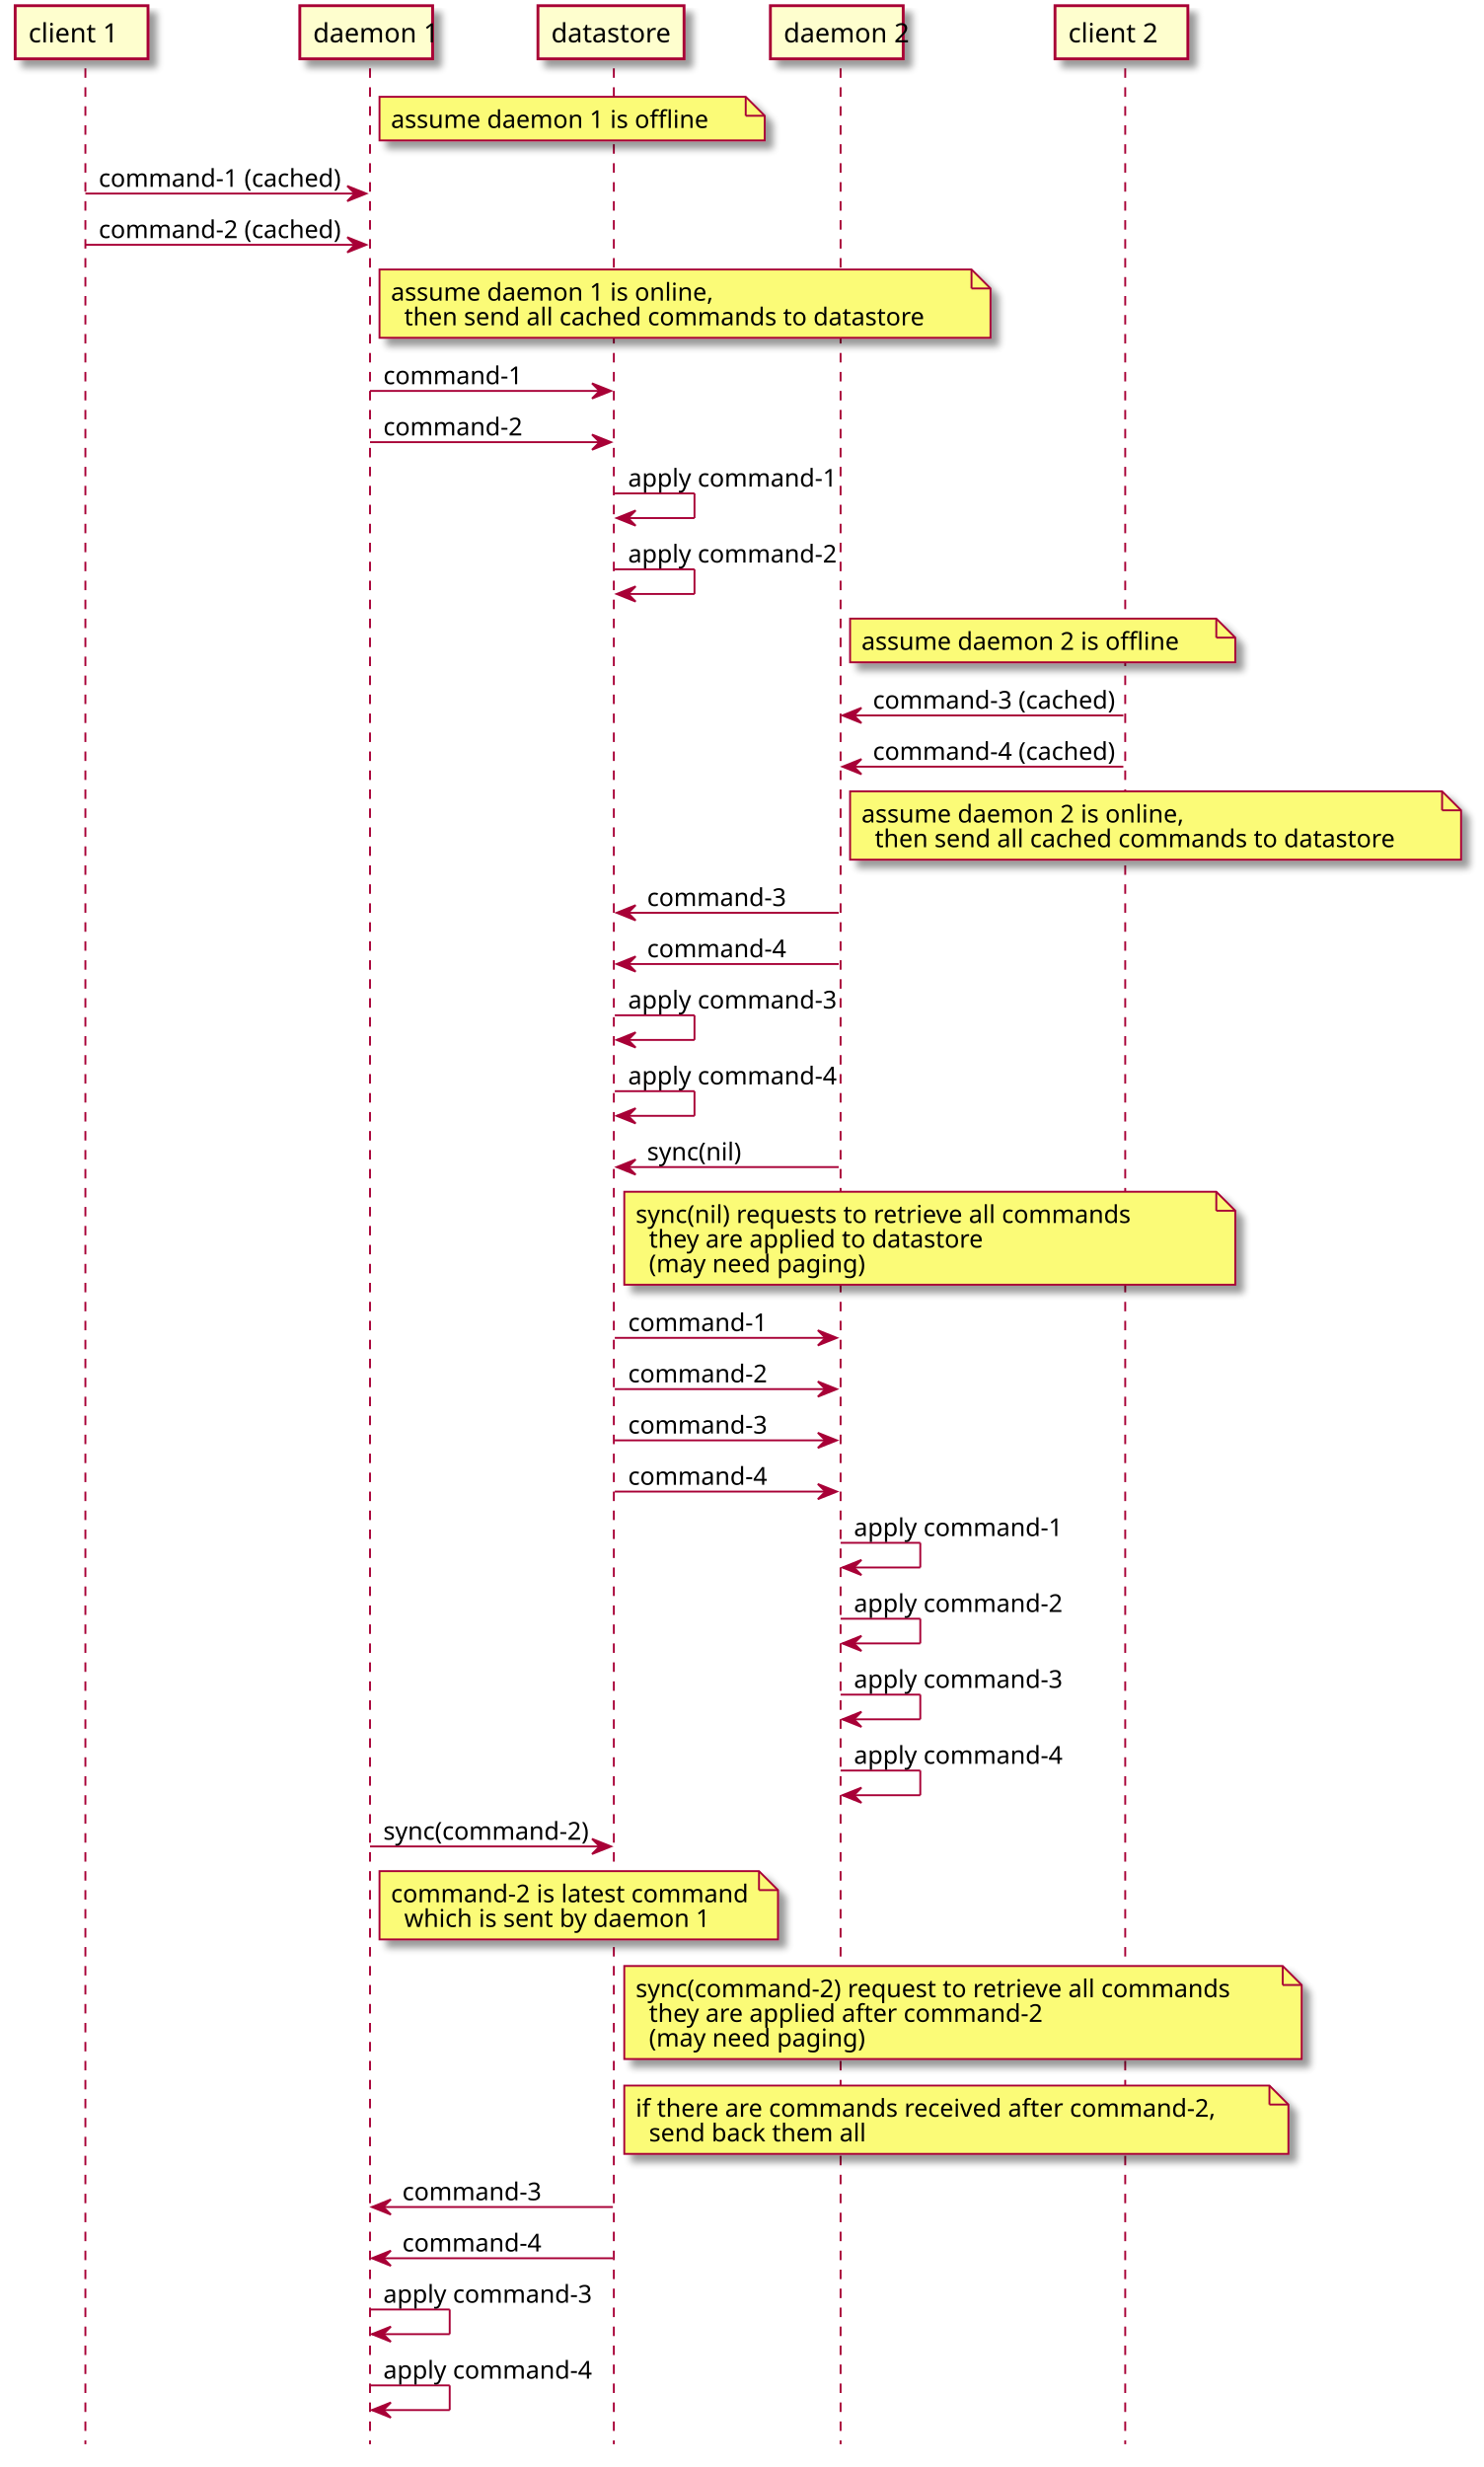
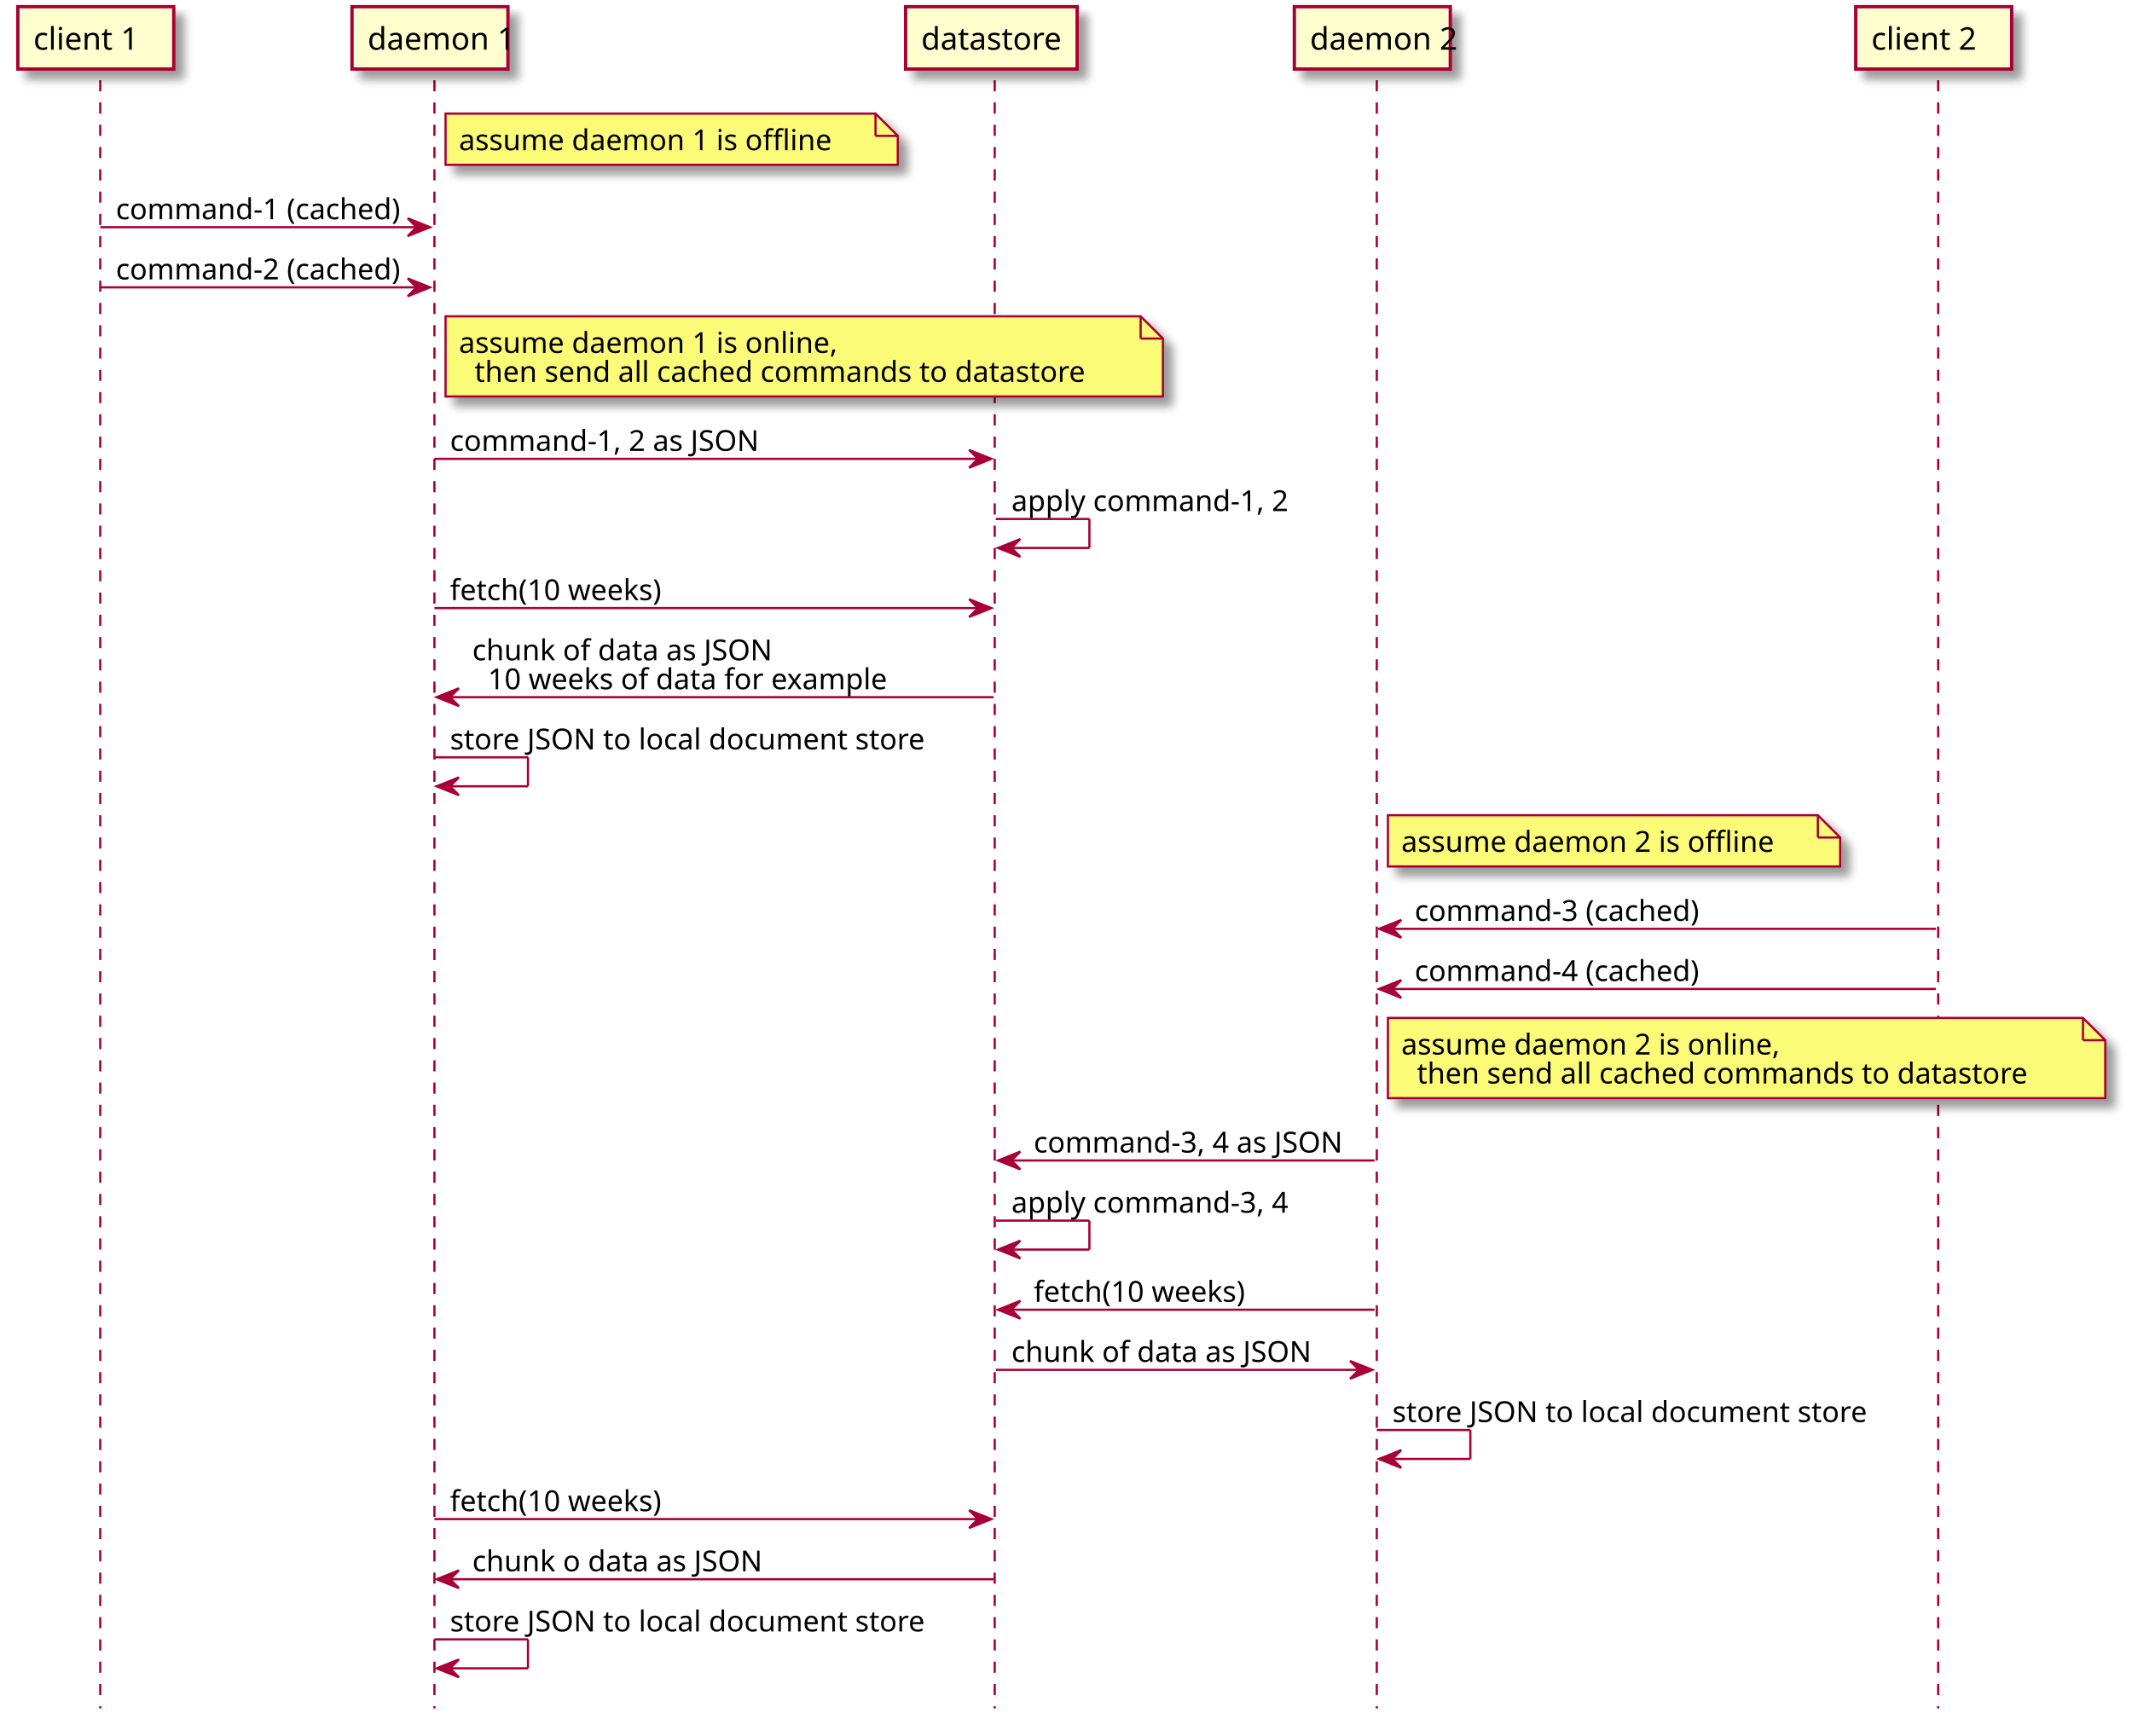
- <svg xmlns="http://www.w3.org/2000/svg" contentScriptType="application/ecmascript" contentStyleType="text/css" height="1300px" preserveAspectRatio="none" style="width:782px;height:1300px;" version="1.1" viewBox="0 0 782 1300" width="782px" zoomAndPan="magnify">
+ <svg xmlns="http://www.w3.org/2000/svg" contentScriptType="application/ecmascript" contentStyleType="text/css" height="779px" preserveAspectRatio="none" style="width:957px;height:779px;" version="1.1" viewBox="0 0 957 779" width="957px" zoomAndPan="magnify">
  <defs>
-     <filter height="300%" id="fp3z9iwhsswbp" width="300%" x="-1" y="-1">
+     <filter height="300%" id="f1eum7tf2ufv3l" width="300%" x="-1" y="-1">
      <feGaussianBlur result="blurOut" stdDeviation="2.0" />
      <feColorMatrix in="blurOut" result="blurOut2" type="matrix" values="0 0 0 0 0 0 0 0 0 0 0 0 0 0 0 0 0 0 .4 0" />
      <feOffset dx="4.0" dy="4.0" in="blurOut2" result="blurOut3" />
      <feBlend in="SourceGraphic" in2="blurOut3" mode="normal" />
    </filter>
  </defs>
  <g>
-     <line style="stroke: #A80036; stroke-width: 1.0; stroke-dasharray: 5.0,5.0;" x1="45" x2="45" y1="36" y2="1288" />
-     <line style="stroke: #A80036; stroke-width: 1.0; stroke-dasharray: 5.0,5.0;" x1="195" x2="195" y1="36" y2="1288" />
-     <line style="stroke: #A80036; stroke-width: 1.0; stroke-dasharray: 5.0,5.0;" x1="323.5" x2="323.5" y1="36" y2="1288" />
-     <line style="stroke: #A80036; stroke-width: 1.0; stroke-dasharray: 5.0,5.0;" x1="443" x2="443" y1="36" y2="1288" />
-     <line style="stroke: #A80036; stroke-width: 1.0; stroke-dasharray: 5.0,5.0;" x1="593" x2="593" y1="36" y2="1288" />
-     <rect fill="#FEFECE" filter="url(#fp3z9iwhsswbp)" height="28" style="stroke: #A80036; stroke-width: 1.5;" width="70" x="8" y="3" />
+     <line style="stroke: #A80036; stroke-width: 1.0; stroke-dasharray: 5.0,5.0;" x1="45" x2="45" y1="36" y2="767" />
+     <line style="stroke: #A80036; stroke-width: 1.0; stroke-dasharray: 5.0,5.0;" x1="195" x2="195" y1="36" y2="767" />
+     <line style="stroke: #A80036; stroke-width: 1.0; stroke-dasharray: 5.0,5.0;" x1="446.5" x2="446.5" y1="36" y2="767" />
+     <line style="stroke: #A80036; stroke-width: 1.0; stroke-dasharray: 5.0,5.0;" x1="618" x2="618" y1="36" y2="767" />
+     <line style="stroke: #A80036; stroke-width: 1.0; stroke-dasharray: 5.0,5.0;" x1="870" x2="870" y1="36" y2="767" />
+     <rect fill="#FEFECE" filter="url(#f1eum7tf2ufv3l)" height="28" style="stroke: #A80036; stroke-width: 1.5;" width="70" x="8" y="3" />
    <text fill="#000000" font-family="sans-serif" font-size="14" lengthAdjust="spacingAndGlyphs" textLength="56" x="15" y="22.318">client 1</text>
-     <rect fill="#FEFECE" filter="url(#fp3z9iwhsswbp)" height="28" style="stroke: #A80036; stroke-width: 1.5;" width="70" x="158" y="3" />
+     <rect fill="#FEFECE" filter="url(#f1eum7tf2ufv3l)" height="28" style="stroke: #A80036; stroke-width: 1.5;" width="70" x="158" y="3" />
    <text fill="#000000" font-family="sans-serif" font-size="14" lengthAdjust="spacingAndGlyphs" textLength="56" x="165" y="22.318">daemon 1</text>
-     <rect fill="#FEFECE" filter="url(#fp3z9iwhsswbp)" height="28" style="stroke: #A80036; stroke-width: 1.5;" width="77" x="283.5" y="3" />
-     <text fill="#000000" font-family="sans-serif" font-size="14" lengthAdjust="spacingAndGlyphs" textLength="63" x="290.5" y="22.318">datastore</text>
-     <rect fill="#FEFECE" filter="url(#fp3z9iwhsswbp)" height="28" style="stroke: #A80036; stroke-width: 1.5;" width="70" x="406" y="3" />
-     <text fill="#000000" font-family="sans-serif" font-size="14" lengthAdjust="spacingAndGlyphs" textLength="56" x="413" y="22.318">daemon 2</text>
-     <rect fill="#FEFECE" filter="url(#fp3z9iwhsswbp)" height="28" style="stroke: #A80036; stroke-width: 1.5;" width="70" x="556" y="3" />
-     <text fill="#000000" font-family="sans-serif" font-size="14" lengthAdjust="spacingAndGlyphs" textLength="56" x="563" y="22.318">client 2</text>
-     <polygon fill="#FBFB77" filter="url(#fp3z9iwhsswbp)" points="200,51,200,74,403,74,403,61,393,51,200,51" style="stroke: #A80036; stroke-width: 1.0;" />
+     <rect fill="#FEFECE" filter="url(#f1eum7tf2ufv3l)" height="28" style="stroke: #A80036; stroke-width: 1.5;" width="77" x="406.5" y="3" />
+     <text fill="#000000" font-family="sans-serif" font-size="14" lengthAdjust="spacingAndGlyphs" textLength="63" x="413.5" y="22.318">datastore</text>
+     <rect fill="#FEFECE" filter="url(#f1eum7tf2ufv3l)" height="28" style="stroke: #A80036; stroke-width: 1.5;" width="70" x="581" y="3" />
+     <text fill="#000000" font-family="sans-serif" font-size="14" lengthAdjust="spacingAndGlyphs" textLength="56" x="588" y="22.318">daemon 2</text>
+     <rect fill="#FEFECE" filter="url(#f1eum7tf2ufv3l)" height="28" style="stroke: #A80036; stroke-width: 1.5;" width="70" x="833" y="3" />
+     <text fill="#000000" font-family="sans-serif" font-size="14" lengthAdjust="spacingAndGlyphs" textLength="56" x="840" y="22.318">client 2</text>
+     <polygon fill="#FBFB77" filter="url(#f1eum7tf2ufv3l)" points="200,51,200,74,403,74,403,61,393,51,200,51" style="stroke: #A80036; stroke-width: 1.0;" />
    <line style="stroke: #A80036; stroke-width: 1.0;" x1="393" x2="393" y1="51" y2="61" />
    <line style="stroke: #A80036; stroke-width: 1.0;" x1="403" x2="393" y1="61" y2="61" />
    <text fill="#000000" font-family="sans-serif" font-size="13" lengthAdjust="spacingAndGlyphs" textLength="182" x="206" y="67.439">assume daemon 1 is offline</text>
    <polygon fill="#A80036" points="183,98,193,102,183,106,187,102" style="stroke: #A80036; stroke-width: 1.0;" />
    <line style="stroke: #A80036; stroke-width: 1.0;" x1="45" x2="189" y1="102" y2="102" />
    <text fill="#000000" font-family="sans-serif" font-size="13" lengthAdjust="spacingAndGlyphs" textLength="126" x="52" y="98.439">command-1 (cached)</text>
    <polygon fill="#A80036" points="183,125,193,129,183,133,187,129" style="stroke: #A80036; stroke-width: 1.0;" />
    <line style="stroke: #A80036; stroke-width: 1.0;" x1="45" x2="189" y1="129" y2="129" />
    <text fill="#000000" font-family="sans-serif" font-size="13" lengthAdjust="spacingAndGlyphs" textLength="126" x="52" y="125.439">command-2 (cached)</text>
-     <polygon fill="#FBFB77" filter="url(#fp3z9iwhsswbp)" points="200,142,200,178,522,178,522,152,512,142,200,142" style="stroke: #A80036; stroke-width: 1.0;" />
+     <polygon fill="#FBFB77" filter="url(#f1eum7tf2ufv3l)" points="200,142,200,178,522,178,522,152,512,142,200,142" style="stroke: #A80036; stroke-width: 1.0;" />
    <line style="stroke: #A80036; stroke-width: 1.0;" x1="512" x2="512" y1="142" y2="152" />
    <line style="stroke: #A80036; stroke-width: 1.0;" x1="522" x2="512" y1="152" y2="152" />
    <text fill="#000000" font-family="sans-serif" font-size="13" lengthAdjust="spacingAndGlyphs" textLength="182" x="206" y="158.439">assume daemon 1 is online,</text>
    <text fill="#000000" font-family="sans-serif" font-size="13" lengthAdjust="spacingAndGlyphs" textLength="294" x="213" y="171.439">then send all cached commands to datastore</text>
-     <polygon fill="#A80036" points="312,202,322,206,312,210,316,206" style="stroke: #A80036; stroke-width: 1.0;" />
-     <line style="stroke: #A80036; stroke-width: 1.0;" x1="195" x2="318" y1="206" y2="206" />
-     <text fill="#000000" font-family="sans-serif" font-size="13" lengthAdjust="spacingAndGlyphs" textLength="63" x="202" y="202.439">command-1</text>
-     <polygon fill="#A80036" points="312,229,322,233,312,237,316,233" style="stroke: #A80036; stroke-width: 1.0;" />
-     <line style="stroke: #A80036; stroke-width: 1.0;" x1="195" x2="318" y1="233" y2="233" />
-     <text fill="#000000" font-family="sans-serif" font-size="13" lengthAdjust="spacingAndGlyphs" textLength="63" x="202" y="229.439">command-2</text>
-     <line style="stroke: #A80036; stroke-width: 1.0;" x1="324" x2="366" y1="260" y2="260" />
-     <line style="stroke: #A80036; stroke-width: 1.0;" x1="366" x2="366" y1="260" y2="273" />
-     <line style="stroke: #A80036; stroke-width: 1.0;" x1="325" x2="366" y1="273" y2="273" />
-     <polygon fill="#A80036" points="335,269,325,273,335,277,331,273" style="stroke: #A80036; stroke-width: 1.0;" />
-     <text fill="#000000" font-family="sans-serif" font-size="13" lengthAdjust="spacingAndGlyphs" textLength="105" x="331" y="256.438">apply command-1</text>
-     <line style="stroke: #A80036; stroke-width: 1.0;" x1="324" x2="366" y1="300" y2="300" />
-     <line style="stroke: #A80036; stroke-width: 1.0;" x1="366" x2="366" y1="300" y2="313" />
-     <line style="stroke: #A80036; stroke-width: 1.0;" x1="325" x2="366" y1="313" y2="313" />
-     <polygon fill="#A80036" points="335,309,325,313,335,317,331,313" style="stroke: #A80036; stroke-width: 1.0;" />
-     <text fill="#000000" font-family="sans-serif" font-size="13" lengthAdjust="spacingAndGlyphs" textLength="105" x="331" y="296.438">apply command-2</text>
-     <polygon fill="#FBFB77" filter="url(#fp3z9iwhsswbp)" points="448,326,448,349,651,349,651,336,641,326,448,326" style="stroke: #A80036; stroke-width: 1.0;" />
-     <line style="stroke: #A80036; stroke-width: 1.0;" x1="641" x2="641" y1="326" y2="336" />
-     <line style="stroke: #A80036; stroke-width: 1.0;" x1="651" x2="641" y1="336" y2="336" />
-     <text fill="#000000" font-family="sans-serif" font-size="13" lengthAdjust="spacingAndGlyphs" textLength="182" x="454" y="342.438">assume daemon 2 is offline</text>
-     <polygon fill="#A80036" points="454,373,444,377,454,381,450,377" style="stroke: #A80036; stroke-width: 1.0;" />
-     <line style="stroke: #A80036; stroke-width: 1.0;" x1="448" x2="592" y1="377" y2="377" />
-     <text fill="#000000" font-family="sans-serif" font-size="13" lengthAdjust="spacingAndGlyphs" textLength="126" x="460" y="373.438">command-3 (cached)</text>
-     <polygon fill="#A80036" points="454,400,444,404,454,408,450,404" style="stroke: #A80036; stroke-width: 1.0;" />
-     <line style="stroke: #A80036; stroke-width: 1.0;" x1="448" x2="592" y1="404" y2="404" />
-     <text fill="#000000" font-family="sans-serif" font-size="13" lengthAdjust="spacingAndGlyphs" textLength="126" x="460" y="400.438">command-4 (cached)</text>
-     <polygon fill="#FBFB77" filter="url(#fp3z9iwhsswbp)" points="448,417,448,453,770,453,770,427,760,417,448,417" style="stroke: #A80036; stroke-width: 1.0;" />
-     <line style="stroke: #A80036; stroke-width: 1.0;" x1="760" x2="760" y1="417" y2="427" />
-     <line style="stroke: #A80036; stroke-width: 1.0;" x1="770" x2="760" y1="427" y2="427" />
-     <text fill="#000000" font-family="sans-serif" font-size="13" lengthAdjust="spacingAndGlyphs" textLength="182" x="454" y="433.438">assume daemon 2 is online,</text>
-     <text fill="#000000" font-family="sans-serif" font-size="13" lengthAdjust="spacingAndGlyphs" textLength="294" x="461" y="446.438">then send all cached commands to datastore</text>
-     <polygon fill="#A80036" points="335,477,325,481,335,485,331,481" style="stroke: #A80036; stroke-width: 1.0;" />
-     <line style="stroke: #A80036; stroke-width: 1.0;" x1="329" x2="442" y1="481" y2="481" />
-     <text fill="#000000" font-family="sans-serif" font-size="13" lengthAdjust="spacingAndGlyphs" textLength="63" x="341" y="477.438">command-3</text>
-     <polygon fill="#A80036" points="335,504,325,508,335,512,331,508" style="stroke: #A80036; stroke-width: 1.0;" />
-     <line style="stroke: #A80036; stroke-width: 1.0;" x1="329" x2="442" y1="508" y2="508" />
-     <text fill="#000000" font-family="sans-serif" font-size="13" lengthAdjust="spacingAndGlyphs" textLength="63" x="341" y="504.438">command-4</text>
-     <line style="stroke: #A80036; stroke-width: 1.0;" x1="324" x2="366" y1="535" y2="535" />
-     <line style="stroke: #A80036; stroke-width: 1.0;" x1="366" x2="366" y1="535" y2="548" />
-     <line style="stroke: #A80036; stroke-width: 1.0;" x1="325" x2="366" y1="548" y2="548" />
-     <polygon fill="#A80036" points="335,544,325,548,335,552,331,548" style="stroke: #A80036; stroke-width: 1.0;" />
-     <text fill="#000000" font-family="sans-serif" font-size="13" lengthAdjust="spacingAndGlyphs" textLength="105" x="331" y="531.438">apply command-3</text>
-     <line style="stroke: #A80036; stroke-width: 1.0;" x1="324" x2="366" y1="575" y2="575" />
-     <line style="stroke: #A80036; stroke-width: 1.0;" x1="366" x2="366" y1="575" y2="588" />
-     <line style="stroke: #A80036; stroke-width: 1.0;" x1="325" x2="366" y1="588" y2="588" />
-     <polygon fill="#A80036" points="335,584,325,588,335,592,331,588" style="stroke: #A80036; stroke-width: 1.0;" />
-     <text fill="#000000" font-family="sans-serif" font-size="13" lengthAdjust="spacingAndGlyphs" textLength="105" x="331" y="571.438">apply command-4</text>
-     <polygon fill="#A80036" points="335,611,325,615,335,619,331,615" style="stroke: #A80036; stroke-width: 1.0;" />
-     <line style="stroke: #A80036; stroke-width: 1.0;" x1="329" x2="442" y1="615" y2="615" />
-     <text fill="#000000" font-family="sans-serif" font-size="13" lengthAdjust="spacingAndGlyphs" textLength="63" x="341" y="611.438">sync(nil)</text>
-     <polygon fill="#FBFB77" filter="url(#fp3z9iwhsswbp)" points="329,628,329,677,651,677,651,638,641,628,329,628" style="stroke: #A80036; stroke-width: 1.0;" />
-     <line style="stroke: #A80036; stroke-width: 1.0;" x1="641" x2="641" y1="628" y2="638" />
-     <line style="stroke: #A80036; stroke-width: 1.0;" x1="651" x2="641" y1="638" y2="638" />
-     <text fill="#000000" font-family="sans-serif" font-size="13" lengthAdjust="spacingAndGlyphs" textLength="301" x="335" y="644.438">sync(nil) requests to retrieve all commands</text>
-     <text fill="#000000" font-family="sans-serif" font-size="13" lengthAdjust="spacingAndGlyphs" textLength="203" x="342" y="657.438">they are applied to datastore</text>
-     <text fill="#000000" font-family="sans-serif" font-size="13" lengthAdjust="spacingAndGlyphs" textLength="119" x="342" y="670.438">(may need paging)</text>
-     <polygon fill="#A80036" points="431,701,441,705,431,709,435,705" style="stroke: #A80036; stroke-width: 1.0;" />
-     <line style="stroke: #A80036; stroke-width: 1.0;" x1="324" x2="437" y1="705" y2="705" />
-     <text fill="#000000" font-family="sans-serif" font-size="13" lengthAdjust="spacingAndGlyphs" textLength="63" x="331" y="701.438">command-1</text>
-     <polygon fill="#A80036" points="431,728,441,732,431,736,435,732" style="stroke: #A80036; stroke-width: 1.0;" />
-     <line style="stroke: #A80036; stroke-width: 1.0;" x1="324" x2="437" y1="732" y2="732" />
-     <text fill="#000000" font-family="sans-serif" font-size="13" lengthAdjust="spacingAndGlyphs" textLength="63" x="331" y="728.438">command-2</text>
-     <polygon fill="#A80036" points="431,755,441,759,431,763,435,759" style="stroke: #A80036; stroke-width: 1.0;" />
-     <line style="stroke: #A80036; stroke-width: 1.0;" x1="324" x2="437" y1="759" y2="759" />
-     <text fill="#000000" font-family="sans-serif" font-size="13" lengthAdjust="spacingAndGlyphs" textLength="63" x="331" y="755.438">command-3</text>
-     <polygon fill="#A80036" points="431,782,441,786,431,790,435,786" style="stroke: #A80036; stroke-width: 1.0;" />
-     <line style="stroke: #A80036; stroke-width: 1.0;" x1="324" x2="437" y1="786" y2="786" />
-     <text fill="#000000" font-family="sans-serif" font-size="13" lengthAdjust="spacingAndGlyphs" textLength="63" x="331" y="782.438">command-4</text>
-     <line style="stroke: #A80036; stroke-width: 1.0;" x1="443" x2="485" y1="813" y2="813" />
-     <line style="stroke: #A80036; stroke-width: 1.0;" x1="485" x2="485" y1="813" y2="826" />
-     <line style="stroke: #A80036; stroke-width: 1.0;" x1="444" x2="485" y1="826" y2="826" />
-     <polygon fill="#A80036" points="454,822,444,826,454,830,450,826" style="stroke: #A80036; stroke-width: 1.0;" />
-     <text fill="#000000" font-family="sans-serif" font-size="13" lengthAdjust="spacingAndGlyphs" textLength="105" x="450" y="809.438">apply command-1</text>
-     <line style="stroke: #A80036; stroke-width: 1.0;" x1="443" x2="485" y1="853" y2="853" />
-     <line style="stroke: #A80036; stroke-width: 1.0;" x1="485" x2="485" y1="853" y2="866" />
-     <line style="stroke: #A80036; stroke-width: 1.0;" x1="444" x2="485" y1="866" y2="866" />
-     <polygon fill="#A80036" points="454,862,444,866,454,870,450,866" style="stroke: #A80036; stroke-width: 1.0;" />
-     <text fill="#000000" font-family="sans-serif" font-size="13" lengthAdjust="spacingAndGlyphs" textLength="105" x="450" y="849.438">apply command-2</text>
-     <line style="stroke: #A80036; stroke-width: 1.0;" x1="443" x2="485" y1="893" y2="893" />
-     <line style="stroke: #A80036; stroke-width: 1.0;" x1="485" x2="485" y1="893" y2="906" />
-     <line style="stroke: #A80036; stroke-width: 1.0;" x1="444" x2="485" y1="906" y2="906" />
-     <polygon fill="#A80036" points="454,902,444,906,454,910,450,906" style="stroke: #A80036; stroke-width: 1.0;" />
-     <text fill="#000000" font-family="sans-serif" font-size="13" lengthAdjust="spacingAndGlyphs" textLength="105" x="450" y="889.438">apply command-3</text>
-     <line style="stroke: #A80036; stroke-width: 1.0;" x1="443" x2="485" y1="933" y2="933" />
-     <line style="stroke: #A80036; stroke-width: 1.0;" x1="485" x2="485" y1="933" y2="946" />
-     <line style="stroke: #A80036; stroke-width: 1.0;" x1="444" x2="485" y1="946" y2="946" />
-     <polygon fill="#A80036" points="454,942,444,946,454,950,450,946" style="stroke: #A80036; stroke-width: 1.0;" />
-     <text fill="#000000" font-family="sans-serif" font-size="13" lengthAdjust="spacingAndGlyphs" textLength="105" x="450" y="929.438">apply command-4</text>
-     <polygon fill="#A80036" points="312,969,322,973,312,977,316,973" style="stroke: #A80036; stroke-width: 1.0;" />
-     <line style="stroke: #A80036; stroke-width: 1.0;" x1="195" x2="318" y1="973" y2="973" />
-     <text fill="#000000" font-family="sans-serif" font-size="13" lengthAdjust="spacingAndGlyphs" textLength="105" x="202" y="969.438">sync(command-2)</text>
-     <polygon fill="#FBFB77" filter="url(#fp3z9iwhsswbp)" points="200,986,200,1022,410,1022,410,996,400,986,200,986" style="stroke: #A80036; stroke-width: 1.0;" />
-     <line style="stroke: #A80036; stroke-width: 1.0;" x1="400" x2="400" y1="986" y2="996" />
-     <line style="stroke: #A80036; stroke-width: 1.0;" x1="410" x2="400" y1="996" y2="996" />
-     <text fill="#000000" font-family="sans-serif" font-size="13" lengthAdjust="spacingAndGlyphs" textLength="189" x="206" y="1002.438">command-2 is latest command</text>
-     <text fill="#000000" font-family="sans-serif" font-size="13" lengthAdjust="spacingAndGlyphs" textLength="175" x="213" y="1015.438">which is sent by daemon 1</text>
-     <polygon fill="#FBFB77" filter="url(#fp3z9iwhsswbp)" points="329,1036,329,1085,686,1085,686,1046,676,1036,329,1036" style="stroke: #A80036; stroke-width: 1.0;" />
-     <line style="stroke: #A80036; stroke-width: 1.0;" x1="676" x2="676" y1="1036" y2="1046" />
-     <line style="stroke: #A80036; stroke-width: 1.0;" x1="686" x2="676" y1="1046" y2="1046" />
-     <text fill="#000000" font-family="sans-serif" font-size="13" lengthAdjust="spacingAndGlyphs" textLength="336" x="335" y="1052.438">sync(command-2) request to retrieve all commands</text>
-     <text fill="#000000" font-family="sans-serif" font-size="13" lengthAdjust="spacingAndGlyphs" textLength="224" x="342" y="1065.438">they are applied after command-2</text>
-     <text fill="#000000" font-family="sans-serif" font-size="13" lengthAdjust="spacingAndGlyphs" textLength="119" x="342" y="1078.438">(may need paging)</text>
-     <polygon fill="#FBFB77" filter="url(#fp3z9iwhsswbp)" points="329,1099,329,1135,679,1135,679,1109,669,1099,329,1099" style="stroke: #A80036; stroke-width: 1.0;" />
-     <line style="stroke: #A80036; stroke-width: 1.0;" x1="669" x2="669" y1="1099" y2="1109" />
-     <line style="stroke: #A80036; stroke-width: 1.0;" x1="679" x2="669" y1="1109" y2="1109" />
-     <text fill="#000000" font-family="sans-serif" font-size="13" lengthAdjust="spacingAndGlyphs" textLength="329" x="335" y="1115.438">if there are commands received after command-2,</text>
-     <text fill="#000000" font-family="sans-serif" font-size="13" lengthAdjust="spacingAndGlyphs" textLength="126" x="342" y="1128.438">send back them all</text>
-     <polygon fill="#A80036" points="206,1159,196,1163,206,1167,202,1163" style="stroke: #A80036; stroke-width: 1.0;" />
-     <line style="stroke: #A80036; stroke-width: 1.0;" x1="200" x2="323" y1="1163" y2="1163" />
-     <text fill="#000000" font-family="sans-serif" font-size="13" lengthAdjust="spacingAndGlyphs" textLength="63" x="212" y="1159.438">command-3</text>
-     <polygon fill="#A80036" points="206,1186,196,1190,206,1194,202,1190" style="stroke: #A80036; stroke-width: 1.0;" />
-     <line style="stroke: #A80036; stroke-width: 1.0;" x1="200" x2="323" y1="1190" y2="1190" />
-     <text fill="#000000" font-family="sans-serif" font-size="13" lengthAdjust="spacingAndGlyphs" textLength="63" x="212" y="1186.438">command-4</text>
-     <line style="stroke: #A80036; stroke-width: 1.0;" x1="195" x2="237" y1="1217" y2="1217" />
-     <line style="stroke: #A80036; stroke-width: 1.0;" x1="237" x2="237" y1="1217" y2="1230" />
-     <line style="stroke: #A80036; stroke-width: 1.0;" x1="196" x2="237" y1="1230" y2="1230" />
-     <polygon fill="#A80036" points="206,1226,196,1230,206,1234,202,1230" style="stroke: #A80036; stroke-width: 1.0;" />
-     <text fill="#000000" font-family="sans-serif" font-size="13" lengthAdjust="spacingAndGlyphs" textLength="105" x="202" y="1213.438">apply command-3</text>
-     <line style="stroke: #A80036; stroke-width: 1.0;" x1="195" x2="237" y1="1257" y2="1257" />
-     <line style="stroke: #A80036; stroke-width: 1.0;" x1="237" x2="237" y1="1257" y2="1270" />
-     <line style="stroke: #A80036; stroke-width: 1.0;" x1="196" x2="237" y1="1270" y2="1270" />
-     <polygon fill="#A80036" points="206,1266,196,1270,206,1274,202,1270" style="stroke: #A80036; stroke-width: 1.0;" />
-     <text fill="#000000" font-family="sans-serif" font-size="13" lengthAdjust="spacingAndGlyphs" textLength="105" x="202" y="1253.438">apply command-4</text>
+     <polygon fill="#A80036" points="435,202,445,206,435,210,439,206" style="stroke: #A80036; stroke-width: 1.0;" />
+     <line style="stroke: #A80036; stroke-width: 1.0;" x1="195" x2="441" y1="206" y2="206" />
+     <text fill="#000000" font-family="sans-serif" font-size="13" lengthAdjust="spacingAndGlyphs" textLength="140" x="202" y="202.439">command-1, 2 as JSON</text>
+     <line style="stroke: #A80036; stroke-width: 1.0;" x1="447" x2="489" y1="233" y2="233" />
+     <line style="stroke: #A80036; stroke-width: 1.0;" x1="489" x2="489" y1="233" y2="246" />
+     <line style="stroke: #A80036; stroke-width: 1.0;" x1="448" x2="489" y1="246" y2="246" />
+     <polygon fill="#A80036" points="458,242,448,246,458,250,454,246" style="stroke: #A80036; stroke-width: 1.0;" />
+     <text fill="#000000" font-family="sans-serif" font-size="13" lengthAdjust="spacingAndGlyphs" textLength="126" x="454" y="229.439">apply command-1, 2</text>
+     <polygon fill="#A80036" points="435,269,445,273,435,277,439,273" style="stroke: #A80036; stroke-width: 1.0;" />
+     <line style="stroke: #A80036; stroke-width: 1.0;" x1="195" x2="441" y1="273" y2="273" />
+     <text fill="#000000" font-family="sans-serif" font-size="13" lengthAdjust="spacingAndGlyphs" textLength="105" x="202" y="269.438">fetch(10 weeks)</text>
+     <polygon fill="#A80036" points="206,309,196,313,206,317,202,313" style="stroke: #A80036; stroke-width: 1.0;" />
+     <line style="stroke: #A80036; stroke-width: 1.0;" x1="200" x2="446" y1="313" y2="313" />
+     <text fill="#000000" font-family="sans-serif" font-size="13" lengthAdjust="spacingAndGlyphs" textLength="147" x="212" y="296.438">chunk of data as JSON</text>
+     <text fill="#000000" font-family="sans-serif" font-size="13" lengthAdjust="spacingAndGlyphs" textLength="196" x="219" y="309.438">10 weeks of data for example</text>
+     <line style="stroke: #A80036; stroke-width: 1.0;" x1="195" x2="237" y1="340" y2="340" />
+     <line style="stroke: #A80036; stroke-width: 1.0;" x1="237" x2="237" y1="340" y2="353" />
+     <line style="stroke: #A80036; stroke-width: 1.0;" x1="196" x2="237" y1="353" y2="353" />
+     <polygon fill="#A80036" points="206,349,196,353,206,357,202,353" style="stroke: #A80036; stroke-width: 1.0;" />
+     <text fill="#000000" font-family="sans-serif" font-size="13" lengthAdjust="spacingAndGlyphs" textLength="238" x="202" y="336.438">store JSON to local document store</text>
+     <polygon fill="#FBFB77" filter="url(#f1eum7tf2ufv3l)" points="623,366,623,389,826,389,826,376,816,366,623,366" style="stroke: #A80036; stroke-width: 1.0;" />
+     <line style="stroke: #A80036; stroke-width: 1.0;" x1="816" x2="816" y1="366" y2="376" />
+     <line style="stroke: #A80036; stroke-width: 1.0;" x1="826" x2="816" y1="376" y2="376" />
+     <text fill="#000000" font-family="sans-serif" font-size="13" lengthAdjust="spacingAndGlyphs" textLength="182" x="629" y="382.438">assume daemon 2 is offline</text>
+     <polygon fill="#A80036" points="629,413,619,417,629,421,625,417" style="stroke: #A80036; stroke-width: 1.0;" />
+     <line style="stroke: #A80036; stroke-width: 1.0;" x1="623" x2="869" y1="417" y2="417" />
+     <text fill="#000000" font-family="sans-serif" font-size="13" lengthAdjust="spacingAndGlyphs" textLength="126" x="635" y="413.438">command-3 (cached)</text>
+     <polygon fill="#A80036" points="629,440,619,444,629,448,625,444" style="stroke: #A80036; stroke-width: 1.0;" />
+     <line style="stroke: #A80036; stroke-width: 1.0;" x1="623" x2="869" y1="444" y2="444" />
+     <text fill="#000000" font-family="sans-serif" font-size="13" lengthAdjust="spacingAndGlyphs" textLength="126" x="635" y="440.438">command-4 (cached)</text>
+     <polygon fill="#FBFB77" filter="url(#f1eum7tf2ufv3l)" points="623,457,623,493,945,493,945,467,935,457,623,457" style="stroke: #A80036; stroke-width: 1.0;" />
+     <line style="stroke: #A80036; stroke-width: 1.0;" x1="935" x2="935" y1="457" y2="467" />
+     <line style="stroke: #A80036; stroke-width: 1.0;" x1="945" x2="935" y1="467" y2="467" />
+     <text fill="#000000" font-family="sans-serif" font-size="13" lengthAdjust="spacingAndGlyphs" textLength="182" x="629" y="473.438">assume daemon 2 is online,</text>
+     <text fill="#000000" font-family="sans-serif" font-size="13" lengthAdjust="spacingAndGlyphs" textLength="294" x="636" y="486.438">then send all cached commands to datastore</text>
+     <polygon fill="#A80036" points="458,517,448,521,458,525,454,521" style="stroke: #A80036; stroke-width: 1.0;" />
+     <line style="stroke: #A80036; stroke-width: 1.0;" x1="452" x2="617" y1="521" y2="521" />
+     <text fill="#000000" font-family="sans-serif" font-size="13" lengthAdjust="spacingAndGlyphs" textLength="140" x="464" y="517.438">command-3, 4 as JSON</text>
+     <line style="stroke: #A80036; stroke-width: 1.0;" x1="447" x2="489" y1="548" y2="548" />
+     <line style="stroke: #A80036; stroke-width: 1.0;" x1="489" x2="489" y1="548" y2="561" />
+     <line style="stroke: #A80036; stroke-width: 1.0;" x1="448" x2="489" y1="561" y2="561" />
+     <polygon fill="#A80036" points="458,557,448,561,458,565,454,561" style="stroke: #A80036; stroke-width: 1.0;" />
+     <text fill="#000000" font-family="sans-serif" font-size="13" lengthAdjust="spacingAndGlyphs" textLength="126" x="454" y="544.438">apply command-3, 4</text>
+     <polygon fill="#A80036" points="458,584,448,588,458,592,454,588" style="stroke: #A80036; stroke-width: 1.0;" />
+     <line style="stroke: #A80036; stroke-width: 1.0;" x1="452" x2="617" y1="588" y2="588" />
+     <text fill="#000000" font-family="sans-serif" font-size="13" lengthAdjust="spacingAndGlyphs" textLength="105" x="464" y="584.438">fetch(10 weeks)</text>
+     <polygon fill="#A80036" points="606,611,616,615,606,619,610,615" style="stroke: #A80036; stroke-width: 1.0;" />
+     <line style="stroke: #A80036; stroke-width: 1.0;" x1="447" x2="612" y1="615" y2="615" />
+     <text fill="#000000" font-family="sans-serif" font-size="13" lengthAdjust="spacingAndGlyphs" textLength="147" x="454" y="611.438">chunk of data as JSON</text>
+     <line style="stroke: #A80036; stroke-width: 1.0;" x1="618" x2="660" y1="642" y2="642" />
+     <line style="stroke: #A80036; stroke-width: 1.0;" x1="660" x2="660" y1="642" y2="655" />
+     <line style="stroke: #A80036; stroke-width: 1.0;" x1="619" x2="660" y1="655" y2="655" />
+     <polygon fill="#A80036" points="629,651,619,655,629,659,625,655" style="stroke: #A80036; stroke-width: 1.0;" />
+     <text fill="#000000" font-family="sans-serif" font-size="13" lengthAdjust="spacingAndGlyphs" textLength="238" x="625" y="638.438">store JSON to local document store</text>
+     <polygon fill="#A80036" points="435,678,445,682,435,686,439,682" style="stroke: #A80036; stroke-width: 1.0;" />
+     <line style="stroke: #A80036; stroke-width: 1.0;" x1="195" x2="441" y1="682" y2="682" />
+     <text fill="#000000" font-family="sans-serif" font-size="13" lengthAdjust="spacingAndGlyphs" textLength="105" x="202" y="678.438">fetch(10 weeks)</text>
+     <polygon fill="#A80036" points="206,705,196,709,206,713,202,709" style="stroke: #A80036; stroke-width: 1.0;" />
+     <line style="stroke: #A80036; stroke-width: 1.0;" x1="200" x2="446" y1="709" y2="709" />
+     <text fill="#000000" font-family="sans-serif" font-size="13" lengthAdjust="spacingAndGlyphs" textLength="140" x="212" y="705.438">chunk o data as JSON</text>
+     <line style="stroke: #A80036; stroke-width: 1.0;" x1="195" x2="237" y1="736" y2="736" />
+     <line style="stroke: #A80036; stroke-width: 1.0;" x1="237" x2="237" y1="736" y2="749" />
+     <line style="stroke: #A80036; stroke-width: 1.0;" x1="196" x2="237" y1="749" y2="749" />
+     <polygon fill="#A80036" points="206,745,196,749,206,753,202,749" style="stroke: #A80036; stroke-width: 1.0;" />
+     <text fill="#000000" font-family="sans-serif" font-size="13" lengthAdjust="spacingAndGlyphs" textLength="238" x="202" y="732.438">store JSON to local document store</text>
  </g>
</svg>
